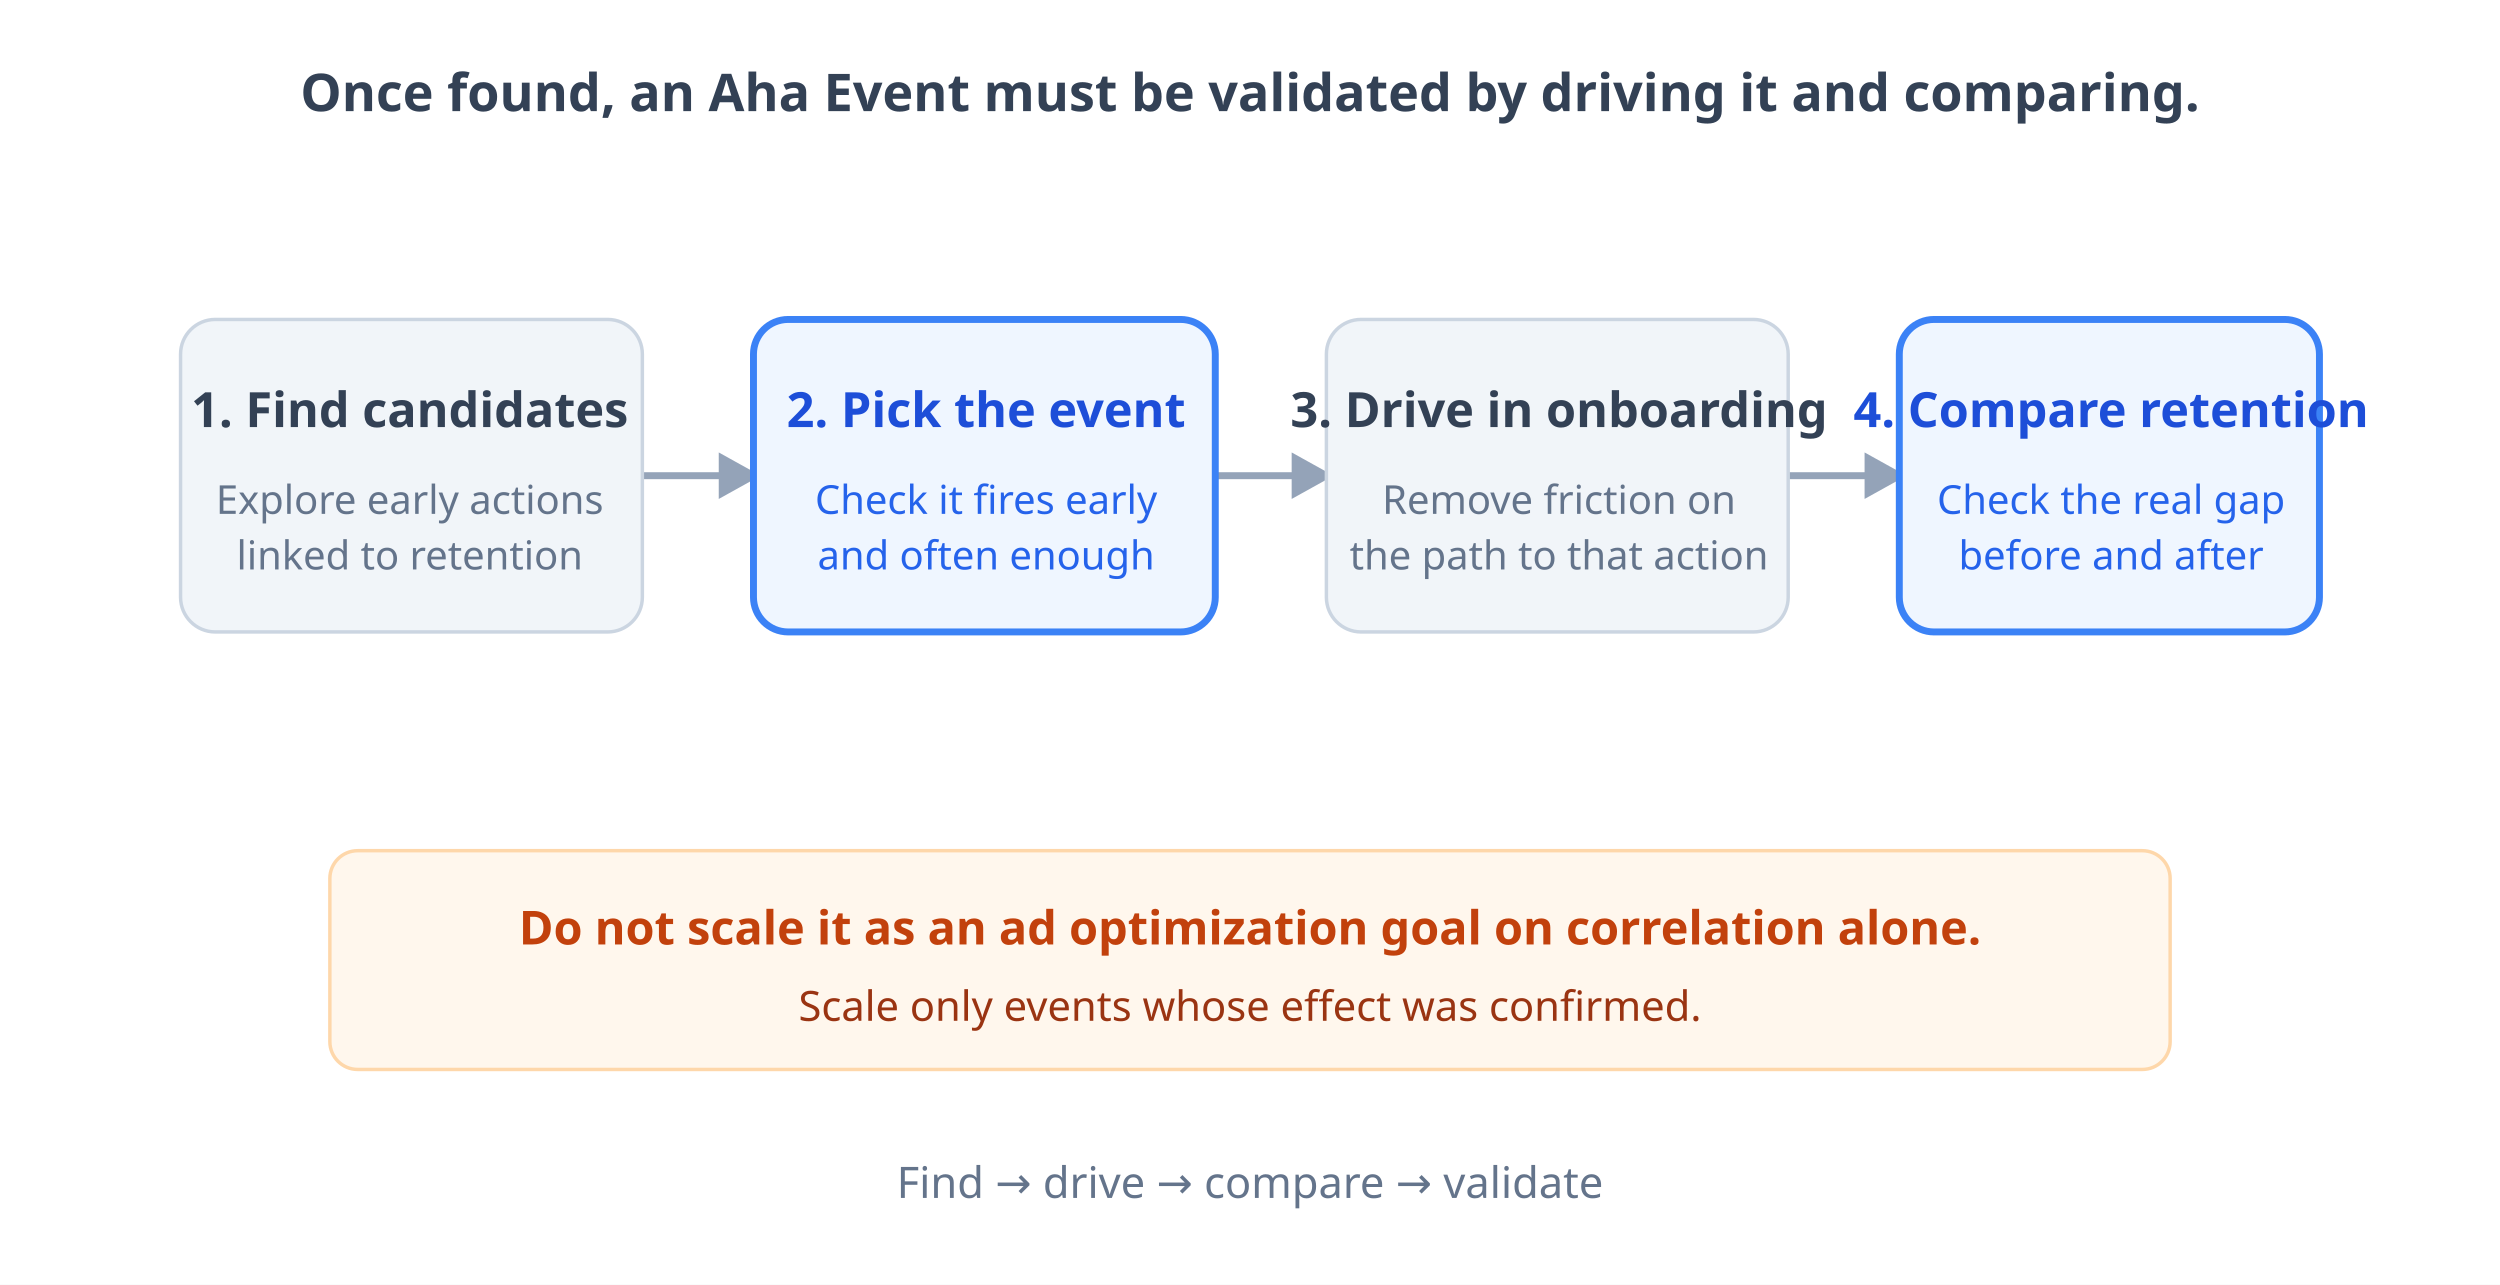
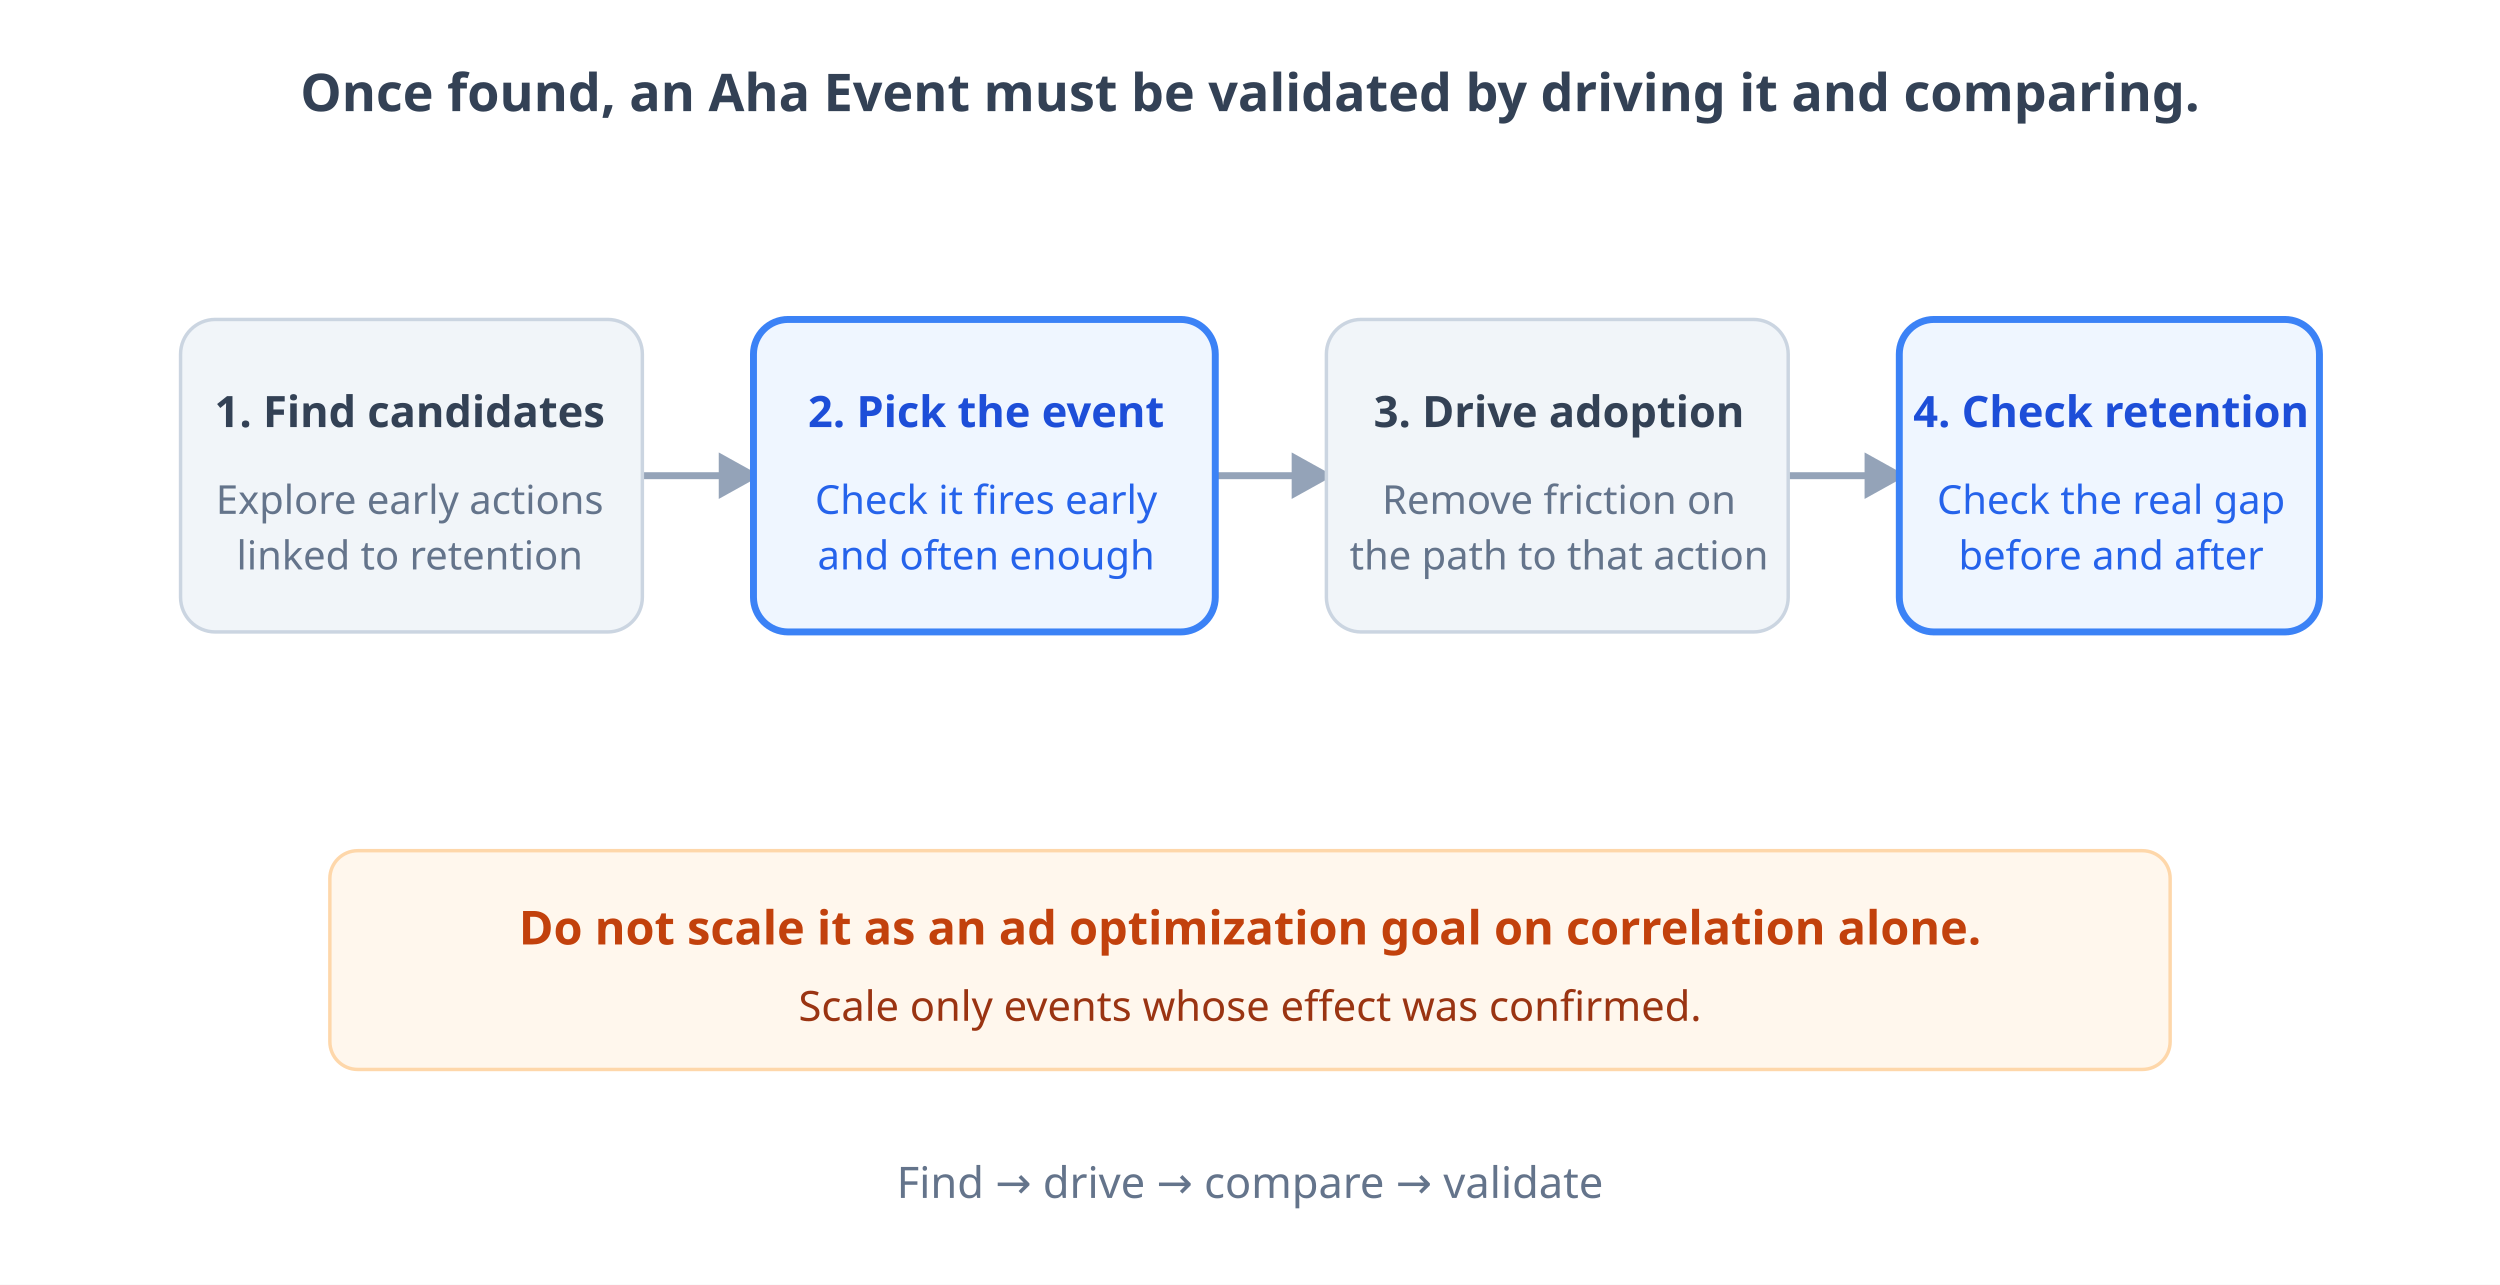
<svg xmlns="http://www.w3.org/2000/svg" viewBox="0 0 720 370" font-family="sans-serif">
  <rect width="720" height="370" fill="#fff" />
  <text x="360" y="32" fill="#334155" font-size="15" font-weight="700" text-anchor="middle">Once found, an Aha Event must be validated by driving it and comparing.</text>
  <g stroke="#94A3B8" stroke-width="2" fill="#94A3B8">
    <line x1="185" y1="137" x2="208" y2="137" />
    <polygon points="208,132 217,137 208,142" />
    <line x1="350" y1="137" x2="373" y2="137" />
    <polygon points="373,132 382,137 373,142" />
    <line x1="515" y1="137" x2="538" y2="137" />
    <polygon points="538,132 547,137 538,142" />
  </g>
  <g>
    <rect x="52" y="92" width="133" height="90" rx="10" fill="#F1F5F9" stroke="#CBD5E1" />
    <rect x="217" y="92" width="133" height="90" rx="10" fill="#EFF6FF" stroke="#3B82F6" stroke-width="2" />
    <rect x="382" y="92" width="133" height="90" rx="10" fill="#F1F5F9" stroke="#CBD5E1" />
    <rect x="547" y="92" width="121" height="90" rx="10" fill="#EFF6FF" stroke="#3B82F6" stroke-width="2" />
  </g>
  <g text-anchor="middle">
-     <text x="118" y="123" fill="#334155" font-size="14" font-weight="700">1. Find candidates</text>
+     <text x="118" y="123" fill="#334155" font-size="12.5" font-weight="700">1. Find candidates</text>
    <text x="118" y="148" fill="#64748B" font-size="11.5">Explore early actions</text>
    <text x="118" y="164" fill="#64748B" font-size="11.5">linked to retention</text>
-     <text x="284" y="123" fill="#1D4ED8" font-size="14" font-weight="700">2. Pick the event</text>
+     <text x="284" y="123" fill="#1D4ED8" font-size="12.5" font-weight="700">2. Pick the event</text>
    <text x="284" y="148" fill="#2563EB" font-size="11.5">Check it fires early</text>
    <text x="284" y="164" fill="#2563EB" font-size="11.5">and often enough</text>
-     <text x="449" y="123" fill="#334155" font-size="14" font-weight="700">3. Drive in onboarding</text>
+     <text x="449" y="123" fill="#334155" font-size="12.5" font-weight="700">3. Drive adoption</text>
    <text x="449" y="148" fill="#64748B" font-size="11.5">Remove friction on</text>
    <text x="449" y="164" fill="#64748B" font-size="11.5">the path to that action</text>
-     <text x="608" y="123" fill="#1D4ED8" font-size="14" font-weight="700">4. Compare retention</text>
+     <text x="608" y="123" fill="#1D4ED8" font-size="12.5" font-weight="700">4. Check retention</text>
    <text x="608" y="148" fill="#2563EB" font-size="11.5">Check the real gap</text>
    <text x="608" y="164" fill="#2563EB" font-size="11.5">before and after</text>
  </g>
  <rect x="95" y="245" width="530" height="63" rx="8" fill="#FFF7ED" stroke="#FED7AA" />
  <text x="360" y="272" fill="#C2410C" font-size="13.5" font-weight="700" text-anchor="middle">Do not scale it as an ad optimization goal on correlation alone.</text>
  <text x="360" y="294" fill="#9A3412" font-size="12" text-anchor="middle">Scale only events whose effect was confirmed.</text>
  <text x="360" y="345" fill="#64748B" font-size="12.5" text-anchor="middle">Find → drive → compare → validate</text>
</svg>
